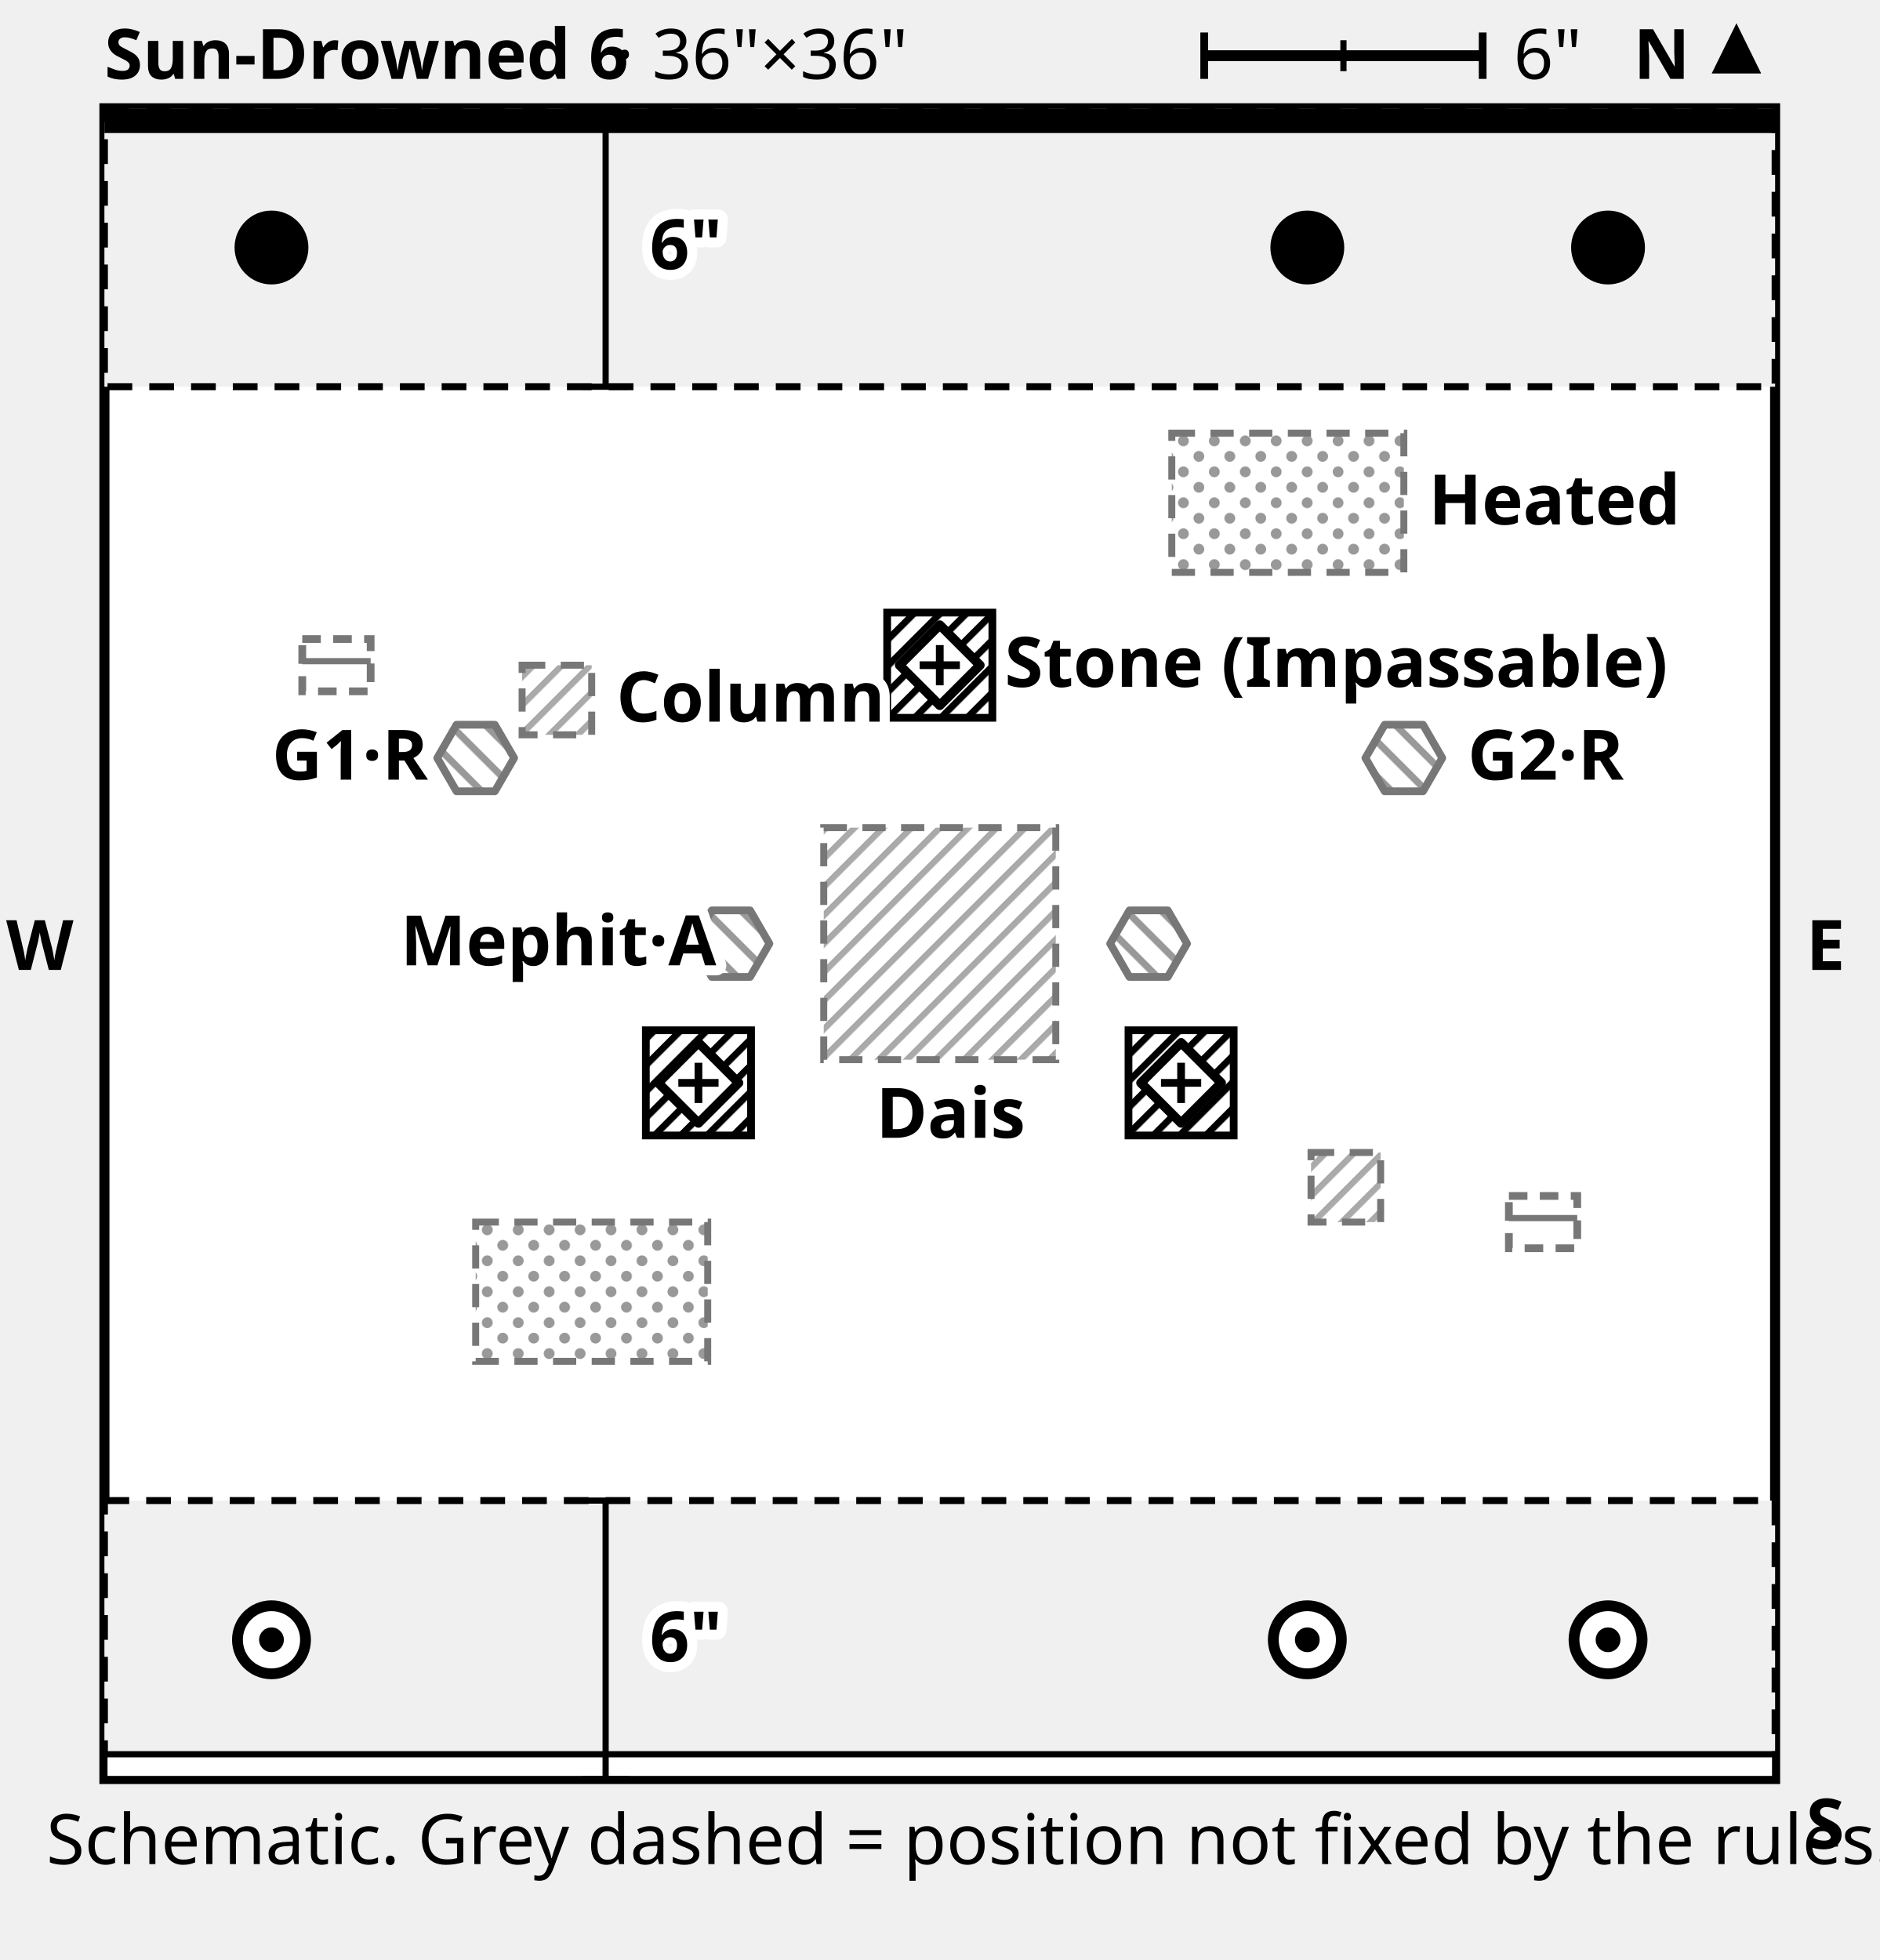
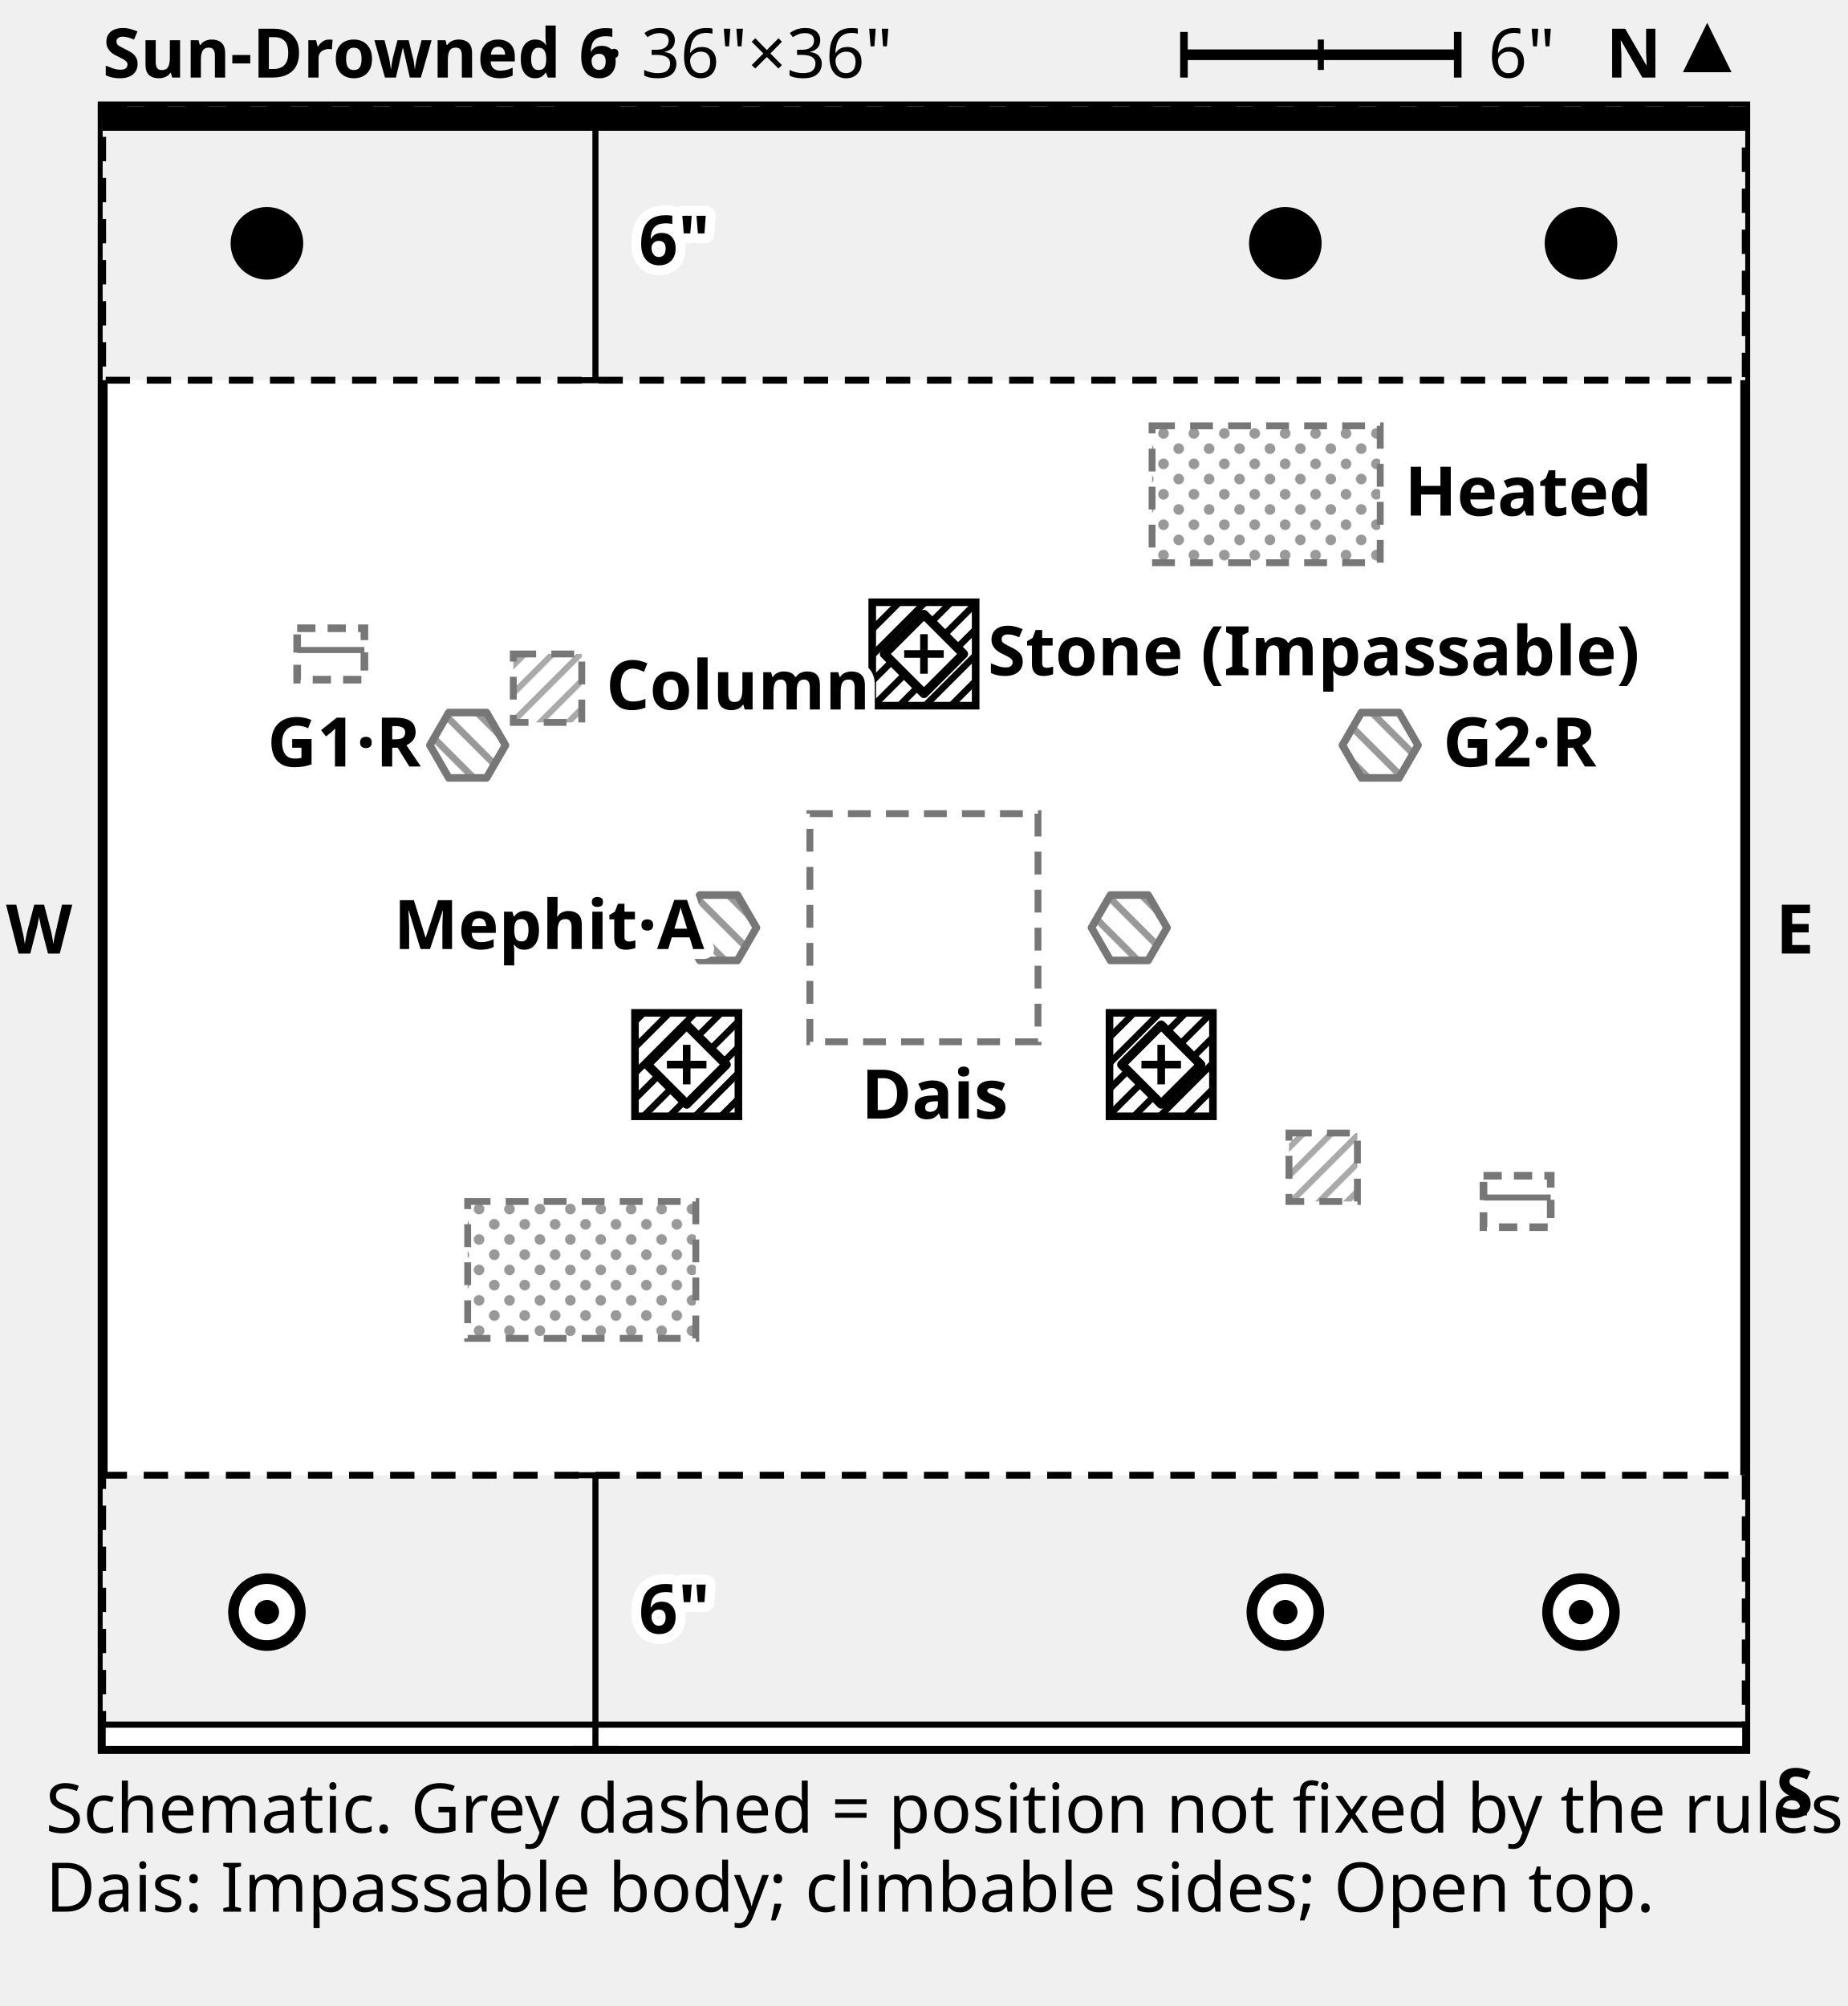
- <svg xmlns="http://www.w3.org/2000/svg" width="243pt" height="253.4pt" viewBox="0 0 243 253.4">
+ <svg xmlns="http://www.w3.org/2000/svg" width="243pt" height="263.8pt" viewBox="0 0 243 263.8">
  <defs>
    <pattern id="p-cover" width="5" height="5" patternUnits="userSpaceOnUse" patternTransform="rotate(45)">
      <rect width="5" height="5" fill="#fff" />
      <path d="M0 0.5H5M0.5 0V5" stroke="#444" stroke-width="0.7" fill="none" />
    </pattern>
    <pattern id="p-diff" width="4" height="4" patternUnits="userSpaceOnUse">
      <rect width="4" height="4" fill="#fff" />
      <circle cx="1" cy="1" r="0.75" fill="#222" />
      <circle cx="3" cy="3" r="0.75" fill="#222" />
    </pattern>
    <pattern id="p-imp" width="2.4" height="2.4" patternUnits="userSpaceOnUse" patternTransform="rotate(45)">
      <rect width="2.4" height="2.4" fill="#fff" />
      <path d="M0.4 0V2.4" stroke="#000" stroke-width="0.95" fill="none" />
    </pattern>
    <pattern id="p-mon" width="3.2" height="3.2" patternUnits="userSpaceOnUse" patternTransform="rotate(-45)">
      <rect width="3.2" height="3.2" fill="#fff" />
      <path d="M0.5 0V3.2" stroke="#000" stroke-width="1" fill="none" />
    </pattern>
    <pattern id="p-aoe" width="4" height="4" patternUnits="userSpaceOnUse" patternTransform="rotate(-45)">
      <rect width="4" height="4" fill="#fff" />
      <path d="M0.5 0V4" stroke="#777" stroke-width="1.4" fill="none" />
    </pattern>
  </defs>
  <defs>
    <pattern id="p-cover-l" width="5" height="5" patternUnits="userSpaceOnUse" patternTransform="rotate(45)">
      <rect width="5" height="5" fill="#fff" />
      <path d="M0 0.5H5M0.5 0V5" stroke="#aaa" stroke-width="0.6" fill="none" />
    </pattern>
    <pattern id="p-diff-l" width="4" height="4" patternUnits="userSpaceOnUse">
      <rect width="4" height="4" fill="#fff" />
      <circle cx="1" cy="1" r="0.7" fill="#999" />
      <circle cx="3" cy="3" r="0.7" fill="#999" />
    </pattern>
    <pattern id="p-imp-l" width="2.6" height="2.6" patternUnits="userSpaceOnUse" patternTransform="rotate(45)">
      <rect width="2.6" height="2.6" fill="#fff" />
      <path d="M0.4 0V2.6" stroke="#aaa" stroke-width="0.8" fill="none" />
    </pattern>
    <pattern id="p-mon-l" width="3.2" height="3.2" patternUnits="userSpaceOnUse" patternTransform="rotate(-45)">
      <rect width="3.2" height="3.2" fill="#fff" />
      <path d="M0.5 0V3.2" stroke="#999" stroke-width="0.9" fill="none" />
    </pattern>
    <pattern id="p-water" width="6" height="4" patternUnits="userSpaceOnUse">
      <rect width="6" height="4" fill="#fff" />
      <path d="M0 2.2Q1.5 0.4 3 2.2T6 2.2" stroke="#333" stroke-width="0.8" fill="none" />
    </pattern>
    <pattern id="p-water-l" width="6" height="4" patternUnits="userSpaceOnUse">
      <rect width="6" height="4" fill="#fff" />
      <path d="M0 2.2Q1.5 0.4 3 2.2T6 2.2" stroke="#aaa" stroke-width="0.8" fill="none" />
    </pattern>
    <pattern id="p-slip" width="6" height="6" patternUnits="userSpaceOnUse" patternTransform="rotate(-30)">
      <rect width="6" height="6" fill="#fff" />
      <path d="M0.5 1.5H3.5M3.5 4.5H5.5" stroke="#333" stroke-width="0.9" fill="none" />
    </pattern>
    <pattern id="p-slip-l" width="6" height="6" patternUnits="userSpaceOnUse" patternTransform="rotate(-30)">
      <rect width="6" height="6" fill="#fff" />
      <path d="M0.5 1.5H3.5M3.5 4.5H5.5" stroke="#aaa" stroke-width="0.9" fill="none" />
    </pattern>
    <pattern id="p-dark" width="4" height="4" patternUnits="userSpaceOnUse">
      <rect width="4" height="4" fill="#d9d9d9" />
      <path d="M0 4L4 0" stroke="#fff" stroke-width="0.9" fill="none" />
    </pattern>
    <pattern id="p-diffo" width="4" height="4" patternUnits="userSpaceOnUse">
      <circle cx="1" cy="1" r="0.8" fill="#222" />
      <circle cx="3" cy="3" r="0.8" fill="#222" />
    </pattern>
    <pattern id="p-diffo-l" width="4" height="4" patternUnits="userSpaceOnUse">
      <circle cx="1" cy="1" r="0.8" fill="#999" />
      <circle cx="3" cy="3" r="0.8" fill="#999" />
    </pattern>
    <pattern id="p-chasm" width="6" height="6" patternUnits="userSpaceOnUse">
      <rect width="6" height="6" fill="#d4d4d4" />
      <path d="M1.5 0V6M4.5 0V6" stroke="#333" stroke-width="1.1" stroke-dasharray="2.6 1.6" fill="none" />
    </pattern>
    <pattern id="p-chasm-l" width="6" height="6" patternUnits="userSpaceOnUse">
      <rect width="6" height="6" fill="#efefef" />
      <path d="M1.5 0V6M4.5 0V6" stroke="#aaa" stroke-width="1.1" stroke-dasharray="2.6 1.6" fill="none" />
    </pattern>
    <clipPath id="bclip">
      <rect x="13.5" y="14" width="216" height="216" />
    </clipPath>
  </defs>
  <rect x="13.5" y="14" width="216" height="216" fill="#fff" stroke="#000" stroke-width="1.3" />
  <g data-glyph="zone-A">
    <rect x="13.5" y="14" width="216" height="36" fill="#f0f0f0" stroke="#000" stroke-width="0.9" stroke-dasharray="3.2 2.2" />
    <rect x="13.5" y="14" width="216" height="3.2" fill="#000" />
  </g>
  <g data-glyph="dim">
    <line x1="78.3" y1="14" x2="78.3" y2="50" stroke="#000" stroke-width="0.8" stroke-linecap="butt" />
    <line x1="81.3" y1="14" x2="75.3" y2="14" stroke="#000" stroke-width="0.8" stroke-linecap="butt" />
    <line x1="81.3" y1="50" x2="75.3" y2="50" stroke="#000" stroke-width="0.8" stroke-linecap="butt" />
  </g>
  <g data-glyph="zone-B">
    <rect x="13.5" y="194" width="216" height="36" fill="#f0f0f0" stroke="#000" stroke-width="0.9" stroke-dasharray="3.2 2.2" />
    <rect x="13.5" y="226.8" width="216" height="3.2" fill="#fff" stroke="#000" stroke-width="0.8" />
  </g>
  <g data-glyph="dim">
    <line x1="78.3" y1="194" x2="78.3" y2="230" stroke="#000" stroke-width="0.8" stroke-linecap="butt" />
    <line x1="81.3" y1="194" x2="75.3" y2="194" stroke="#000" stroke-width="0.8" stroke-linecap="butt" />
    <line x1="81.3" y1="230" x2="75.3" y2="230" stroke="#000" stroke-width="0.8" stroke-linecap="butt" />
  </g>
-   <g data-glyph="ter-impassable" data-state="illus">
-     <rect x="106.5" y="107" width="30" height="30" fill="url(#p-imp-l)" stroke="#777" stroke-width="0.9" stroke-dasharray="3 2" />
+   <g data-glyph="ter-open" data-state="illus">
+     <rect x="106.5" y="107" width="30" height="30" fill="none" stroke="#777" stroke-width="0.9" stroke-dasharray="3 2" />
  </g>
  <g data-glyph="ter-impassable" data-state="illus">
    <rect x="67.5" y="86" width="9" height="9" fill="url(#p-imp-l)" stroke="#777" stroke-width="0.9" stroke-dasharray="3 2" />
  </g>
  <g data-glyph="ter-impassable" data-state="illus">
    <rect x="169.5" y="149" width="9" height="9" fill="url(#p-imp-l)" stroke="#777" stroke-width="0.9" stroke-dasharray="3 2" />
  </g>
  <g data-glyph="ter-difficult" data-state="illus">
    <rect x="151.5" y="56" width="30" height="18" fill="url(#p-diff-l)" stroke="#777" stroke-width="0.9" stroke-dasharray="3 2" />
  </g>
  <g data-glyph="ter-difficult" data-state="illus">
    <rect x="61.5" y="158" width="30" height="18" fill="url(#p-diff-l)" stroke="#777" stroke-width="0.9" stroke-dasharray="3 2" />
  </g>
  <g data-glyph="ter-impassable">
    <rect x="114.7" y="79.2" width="13.6" height="13.6" fill="url(#p-imp)" stroke="#000" stroke-width="1" />
  </g>
  <g data-glyph="obj">
    <polygon points="121.5,80.8 126.7,86 121.5,91.2 116.3,86" fill="#fff" stroke="#000" stroke-width="1.2" stroke-linejoin="round" />
    <line x1="118.9" y1="86" x2="124.1" y2="86" stroke="#000" stroke-width="1" stroke-linecap="butt" />
    <line x1="121.5" y1="83.4" x2="121.5" y2="88.6" stroke="#000" stroke-width="1" stroke-linecap="butt" />
  </g>
  <g data-glyph="ter-impassable">
    <rect x="145.9" y="133.2" width="13.6" height="13.6" fill="url(#p-imp)" stroke="#000" stroke-width="1" />
  </g>
  <g data-glyph="obj">
    <polygon points="152.7,134.8 157.9,140 152.7,145.2 147.5,140" fill="#fff" stroke="#000" stroke-width="1.2" stroke-linejoin="round" />
    <line x1="150.1" y1="140" x2="155.3" y2="140" stroke="#000" stroke-width="1" stroke-linecap="butt" />
    <line x1="152.7" y1="137.4" x2="152.7" y2="142.6" stroke="#000" stroke-width="1" stroke-linecap="butt" />
  </g>
  <g data-glyph="ter-impassable">
    <rect x="83.5" y="133.2" width="13.6" height="13.6" fill="url(#p-imp)" stroke="#000" stroke-width="1" />
  </g>
  <g data-glyph="obj">
    <polygon points="90.3,134.8 95.5,140 90.3,145.2 85.1,140" fill="#fff" stroke="#000" stroke-width="1.2" stroke-linejoin="round" />
    <line x1="87.7" y1="140" x2="92.9" y2="140" stroke="#000" stroke-width="1" stroke-linecap="butt" />
    <line x1="90.3" y1="137.4" x2="90.3" y2="142.6" stroke="#000" stroke-width="1" stroke-linecap="butt" />
  </g>
  <g data-glyph="chest" data-state="illus">
    <rect x="39.08" y="82.62" width="8.84" height="6.76" fill="#fff" stroke="#777" stroke-width="1" stroke-dasharray="2.4 1.6" />
    <line x1="39.08" y1="85.48" x2="47.92" y2="85.48" stroke="#777" stroke-width="0.8" stroke-linecap="butt" />
  </g>
  <g data-glyph="chest" data-state="illus">
    <rect x="195.08" y="154.62" width="8.84" height="6.76" fill="#fff" stroke="#777" stroke-width="1" stroke-dasharray="2.4 1.6" />
    <line x1="195.08" y1="157.48" x2="203.92" y2="157.48" stroke="#777" stroke-width="0.8" stroke-linecap="butt" />
  </g>
  <g data-glyph="mon" data-state="illus">
    <polygon points="99.47,122 96.98,126.3 92.02,126.3 89.53,122 92.02,117.7 96.98,117.7" fill="url(#p-mon-l)" stroke="#777" stroke-width="1" stroke-linejoin="round" />
  </g>
  <g data-glyph="mon" data-state="illus">
    <polygon points="153.47,122 150.98,126.3 146.02,126.3 143.53,122 146.02,117.7 150.98,117.7" fill="url(#p-mon-l)" stroke="#777" stroke-width="1" stroke-linejoin="round" />
  </g>
  <g data-glyph="mon" data-state="illus">
    <polygon points="66.47,98 63.98,102.3 59.02,102.3 56.53,98 59.02,93.7 63.98,93.7" fill="url(#p-mon-l)" stroke="#777" stroke-width="1" stroke-linejoin="round" />
  </g>
  <g data-glyph="mon" data-state="illus">
    <polygon points="186.47,98 183.98,102.3 179.02,102.3 176.53,98 179.02,93.7 183.98,93.7" fill="url(#p-mon-l)" stroke="#777" stroke-width="1" stroke-linejoin="round" />
  </g>
  <g data-glyph="hero-A">
    <circle cx="35.1" cy="32" r="4.4" fill="#000" stroke="#000" stroke-width="0.75" />
  </g>
  <g data-glyph="hero-A">
    <circle cx="169.02" cy="32" r="4.4" fill="#000" stroke="#000" stroke-width="0.75" />
  </g>
  <g data-glyph="hero-A">
    <circle cx="207.9" cy="32" r="4.4" fill="#000" stroke="#000" stroke-width="0.75" />
  </g>
  <g data-glyph="hero-B">
    <circle cx="35.1" cy="212" r="4.4" fill="#fff" stroke="#000" stroke-width="1.4" />
    <circle cx="35.1" cy="212" r="1.6" fill="#000" />
  </g>
  <g data-glyph="hero-B">
    <circle cx="169.02" cy="212" r="4.4" fill="#fff" stroke="#000" stroke-width="1.4" />
    <circle cx="169.02" cy="212" r="1.6" fill="#000" />
  </g>
  <g data-glyph="hero-B">
    <circle cx="207.9" cy="212" r="4.4" fill="#fff" stroke="#000" stroke-width="1.4" />
    <circle cx="207.9" cy="212" r="1.6" fill="#000" />
  </g>
  <text x="84" y="34.8" font-family="'Source Sans 3'" font-size="9" font-weight="600" fill="#000" stroke="#fff" stroke-width="2.6" stroke-linejoin="round" paint-order="stroke">6"</text>
  <text x="84" y="214.8" font-family="'Source Sans 3'" font-size="9" font-weight="600" fill="#000" stroke="#fff" stroke-width="2.6" stroke-linejoin="round" paint-order="stroke">6"</text>
  <text x="113.25" y="147.1" font-family="'Source Sans 3'" font-size="9" font-weight="600" fill="#000" stroke="#fff" stroke-width="2.6" stroke-linejoin="round" paint-order="stroke">Dais</text>
  <text x="79.7" y="93.3" font-family="'Source Sans 3'" font-size="9" font-weight="600" fill="#000" stroke="#fff" stroke-width="2.6" stroke-linejoin="round" paint-order="stroke">Column</text>
  <text x="184.7" y="67.8" font-family="'Source Sans 3'" font-size="9" font-weight="600" fill="#000" stroke="#fff" stroke-width="2.6" stroke-linejoin="round" paint-order="stroke">Heated</text>
  <text x="129.9" y="88.8" font-family="'Source Sans 3'" font-size="9" font-weight="600" fill="#000" stroke="#fff" stroke-width="2.6" stroke-linejoin="round" paint-order="stroke">Stone (Impassable)</text>
  <text x="51.77" y="124.8" font-family="'Source Sans 3'" font-size="9" font-weight="600" fill="#000" stroke="#fff" stroke-width="2.6" stroke-linejoin="round" paint-order="stroke">Mephit·A</text>
  <text x="35.17" y="100.8" font-family="'Source Sans 3'" font-size="9" font-weight="600" fill="#000" stroke="#fff" stroke-width="2.6" stroke-linejoin="round" paint-order="stroke">G1·R</text>
  <text x="189.76" y="100.8" font-family="'Source Sans 3'" font-size="9" font-weight="600" fill="#000" stroke="#fff" stroke-width="2.6" stroke-linejoin="round" paint-order="stroke">G2·R</text>
  <text x="13.5" y="10.2" font-weight="700" font-family="'Source Sans 3'" font-size="9" fill="#000">Sun-Drowned 6</text>
  <text x="79.55" y="10.2" font-weight="400" font-family="'Source Sans 3'" font-size="9" fill="#000">·  36"×36"</text>
  <g data-glyph="compass">
    <polygon points="224.5,3 221.3,9.5 227.7,9.5" fill="#000" />
    <text x="218.5" y="10.2" font-weight="700" font-family="'Source Sans 3'" font-size="9" fill="#000" text-anchor="end">N</text>
  </g>
  <g data-glyph="scale">
    <line x1="155.69" y1="7.2" x2="191.69" y2="7.2" stroke="#000" stroke-width="1.4" stroke-linecap="butt" />
    <line x1="155.69" y1="4.2" x2="155.69" y2="10.2" stroke="#000" stroke-width="1" stroke-linecap="butt" />
    <line x1="191.69" y1="4.2" x2="191.69" y2="10.2" stroke="#000" stroke-width="1" stroke-linecap="butt" />
    <line x1="173.69" y1="5.2" x2="173.69" y2="9.2" stroke="#000" stroke-width="0.8" stroke-linecap="butt" />
    <text x="195.69" y="10.2" font-weight="400" font-family="'Source Sans 3'" font-size="9" fill="#000">6"</text>
  </g>
  <text x="9.5" y="125.4" font-weight="700" font-family="'Source Sans 3'" font-size="9" fill="#000" text-anchor="end">W</text>
  <text x="233.5" y="125.4" font-weight="700" font-family="'Source Sans 3'" font-size="9" fill="#000">E</text>
  <text x="233.5" y="239" font-weight="700" font-family="'Source Sans 3'" font-size="9" fill="#000">S</text>
  <text x="6" y="241" font-weight="400" font-family="'Source Sans 3'" font-size="9" fill="#000">Schematic. Grey dashed = position not fixed by the rules.</text>
+   <text x="6" y="251.4" font-weight="400" font-family="'Source Sans 3'" font-size="9" fill="#000">Dais: Impassable body; climbable sides; Open top.</text>
</svg>
